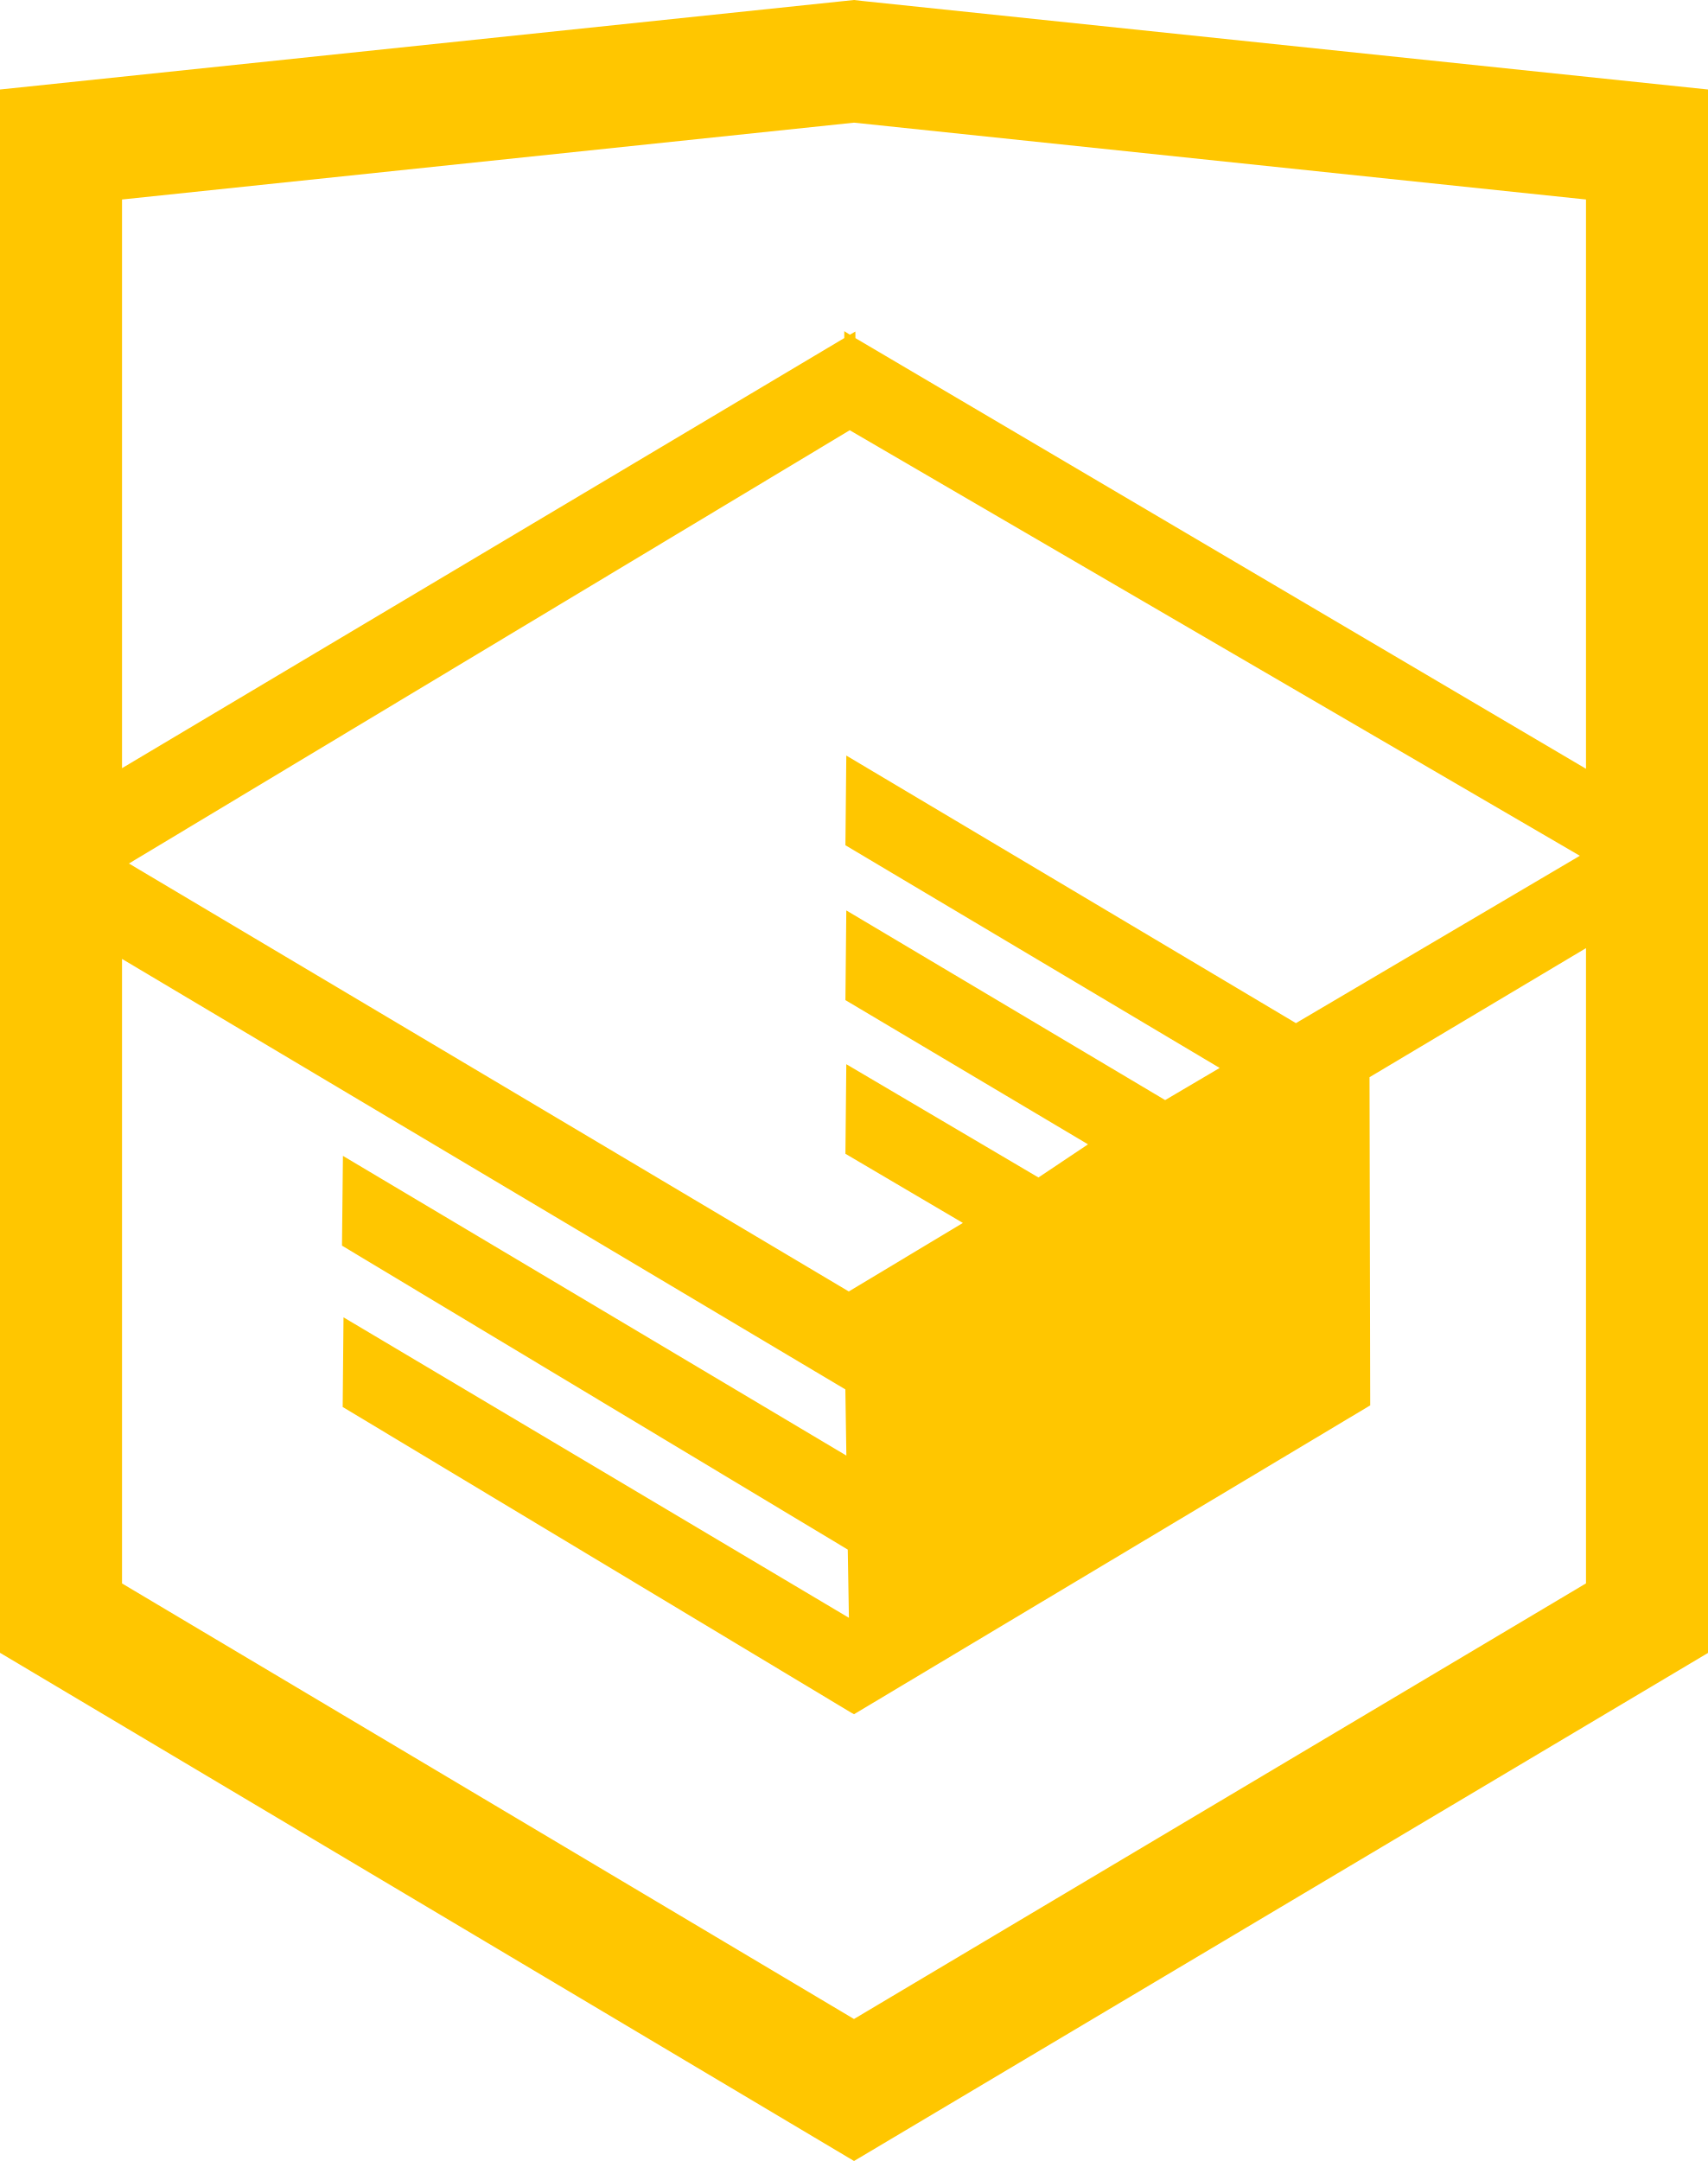
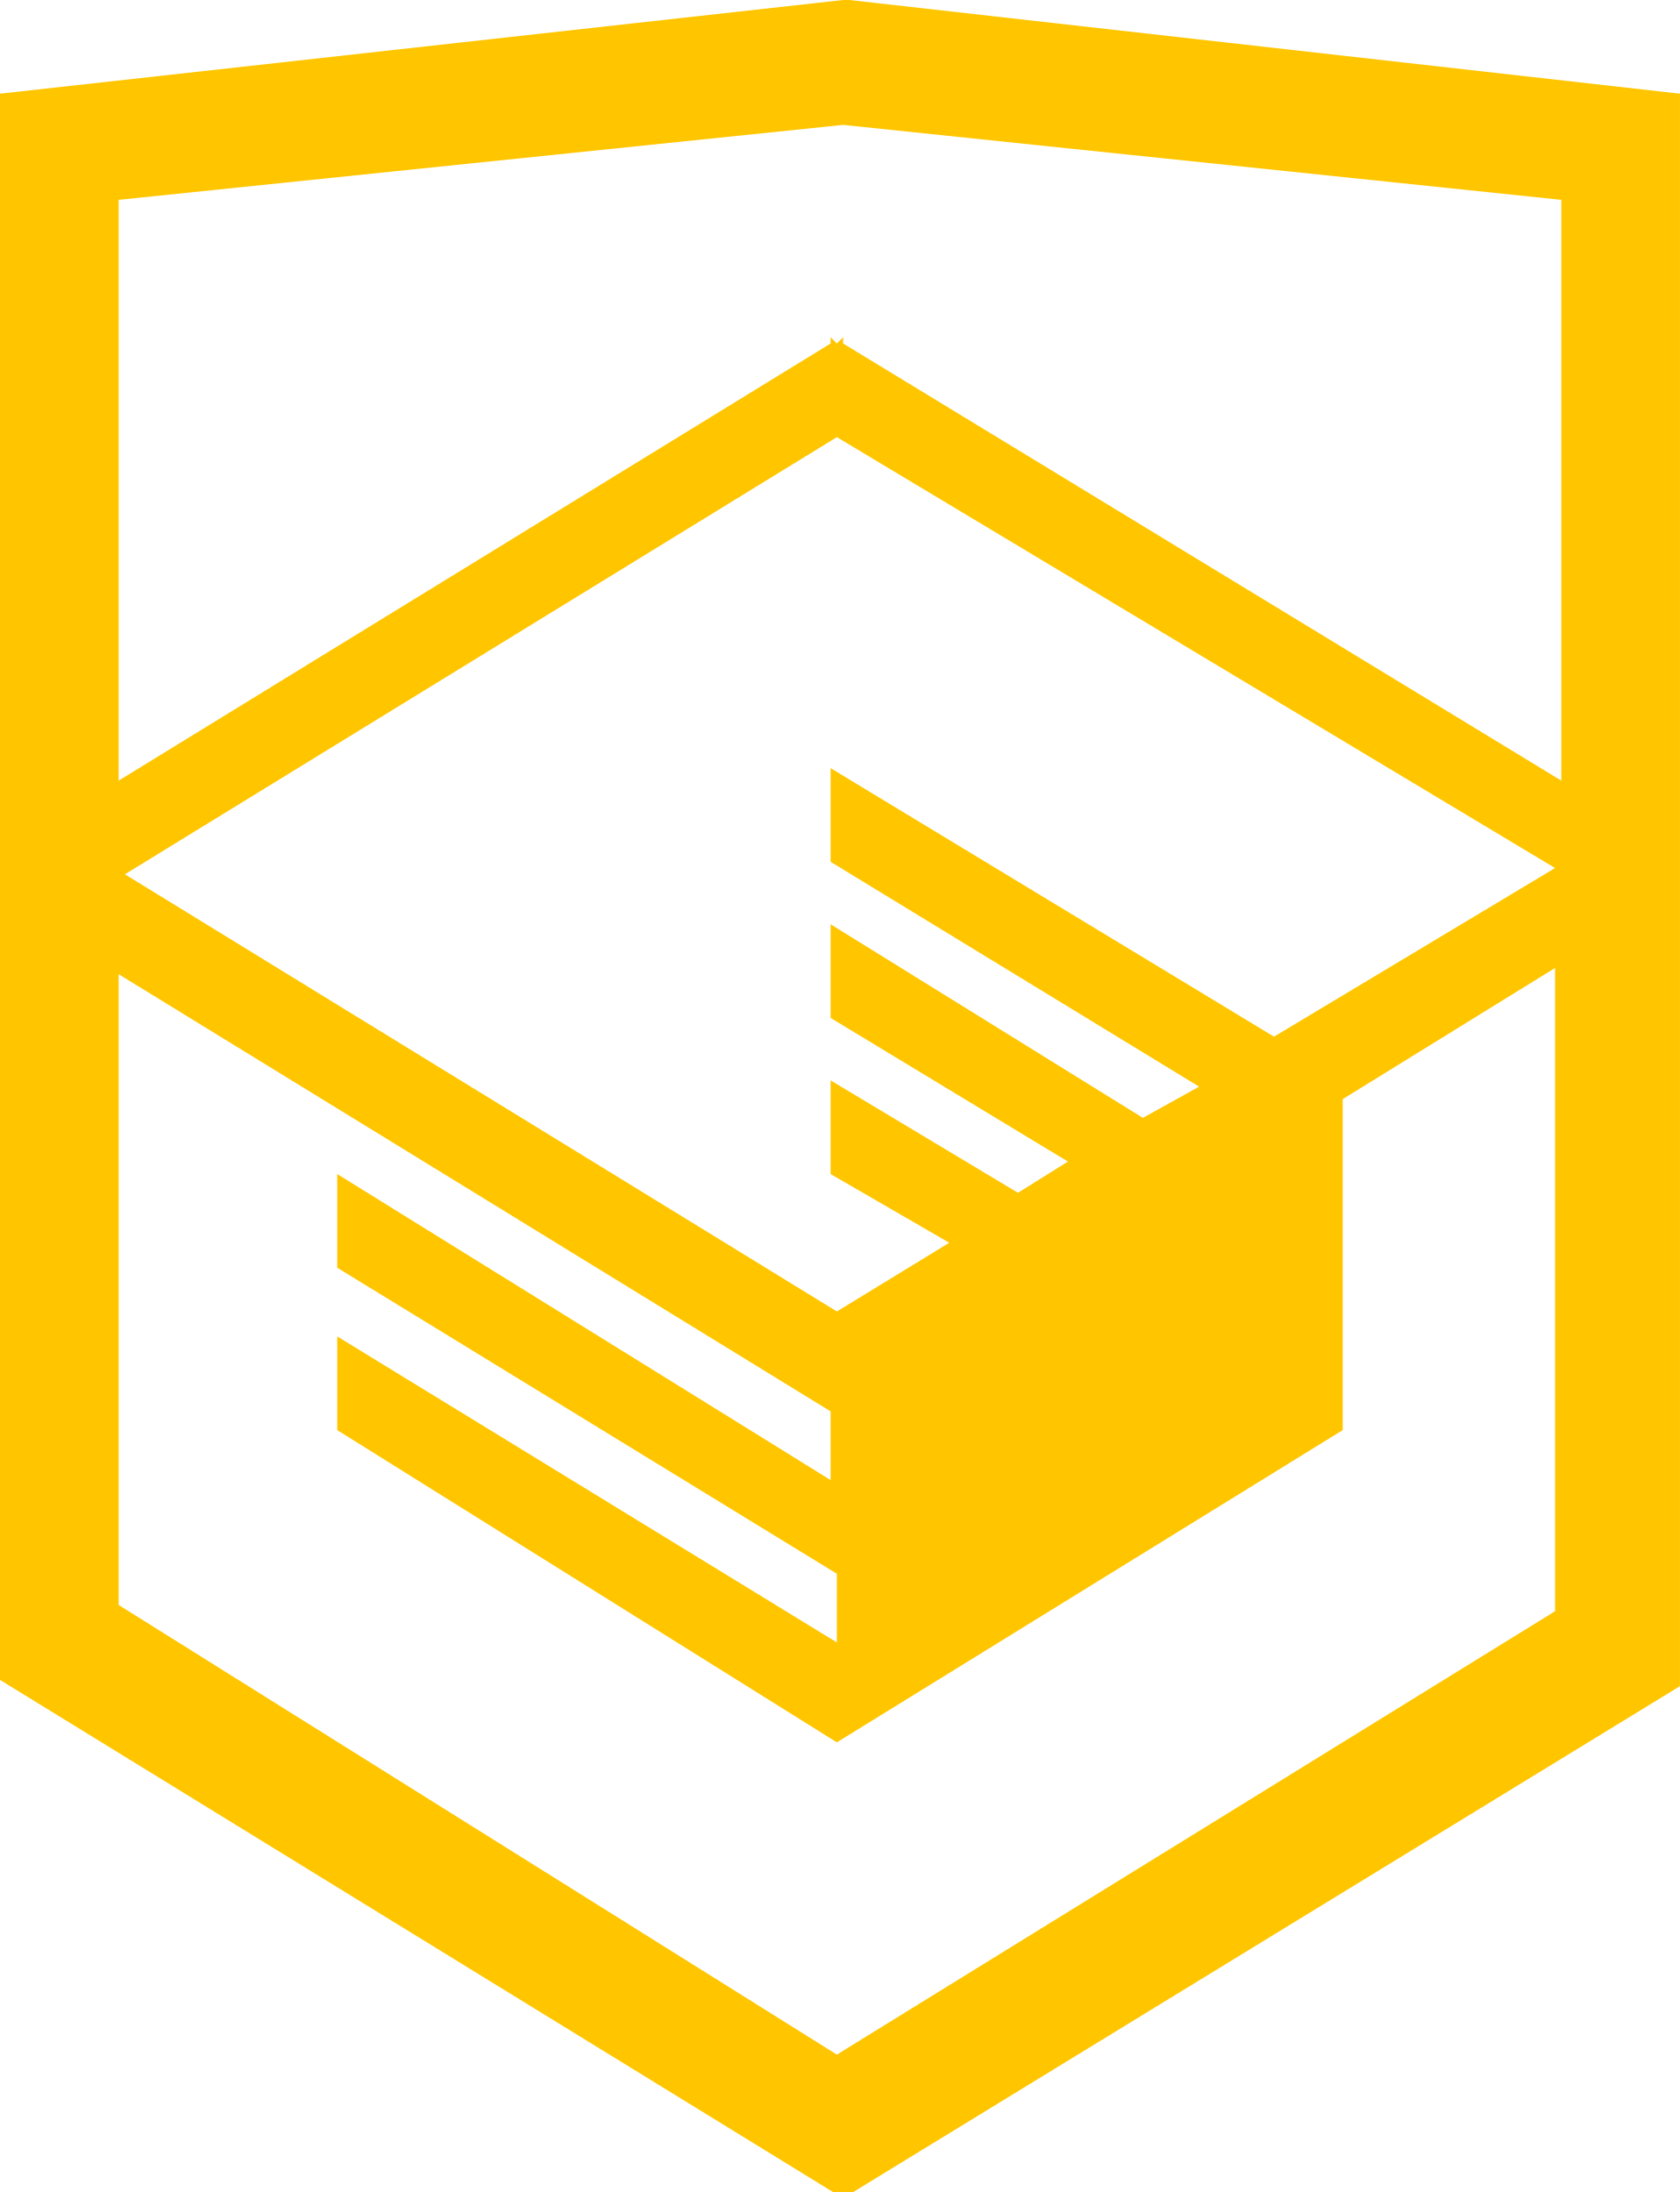
- <svg xmlns="http://www.w3.org/2000/svg" width="26.943" height="34.09" viewBox="0 0 26.943 34.09">
-   <path fill="#FFC600" d="M13.62.017L13.472 0 0 1.412v24.661l13.473 8.017 13.43-7.99.042-.025V1.412L13.62.017zm11.399 12.11L13.495 5.334l-.001-.104-.087.05-.088-.056v.109L1.925 12.118V3.147l11.548-1.212L25.02 3.147v8.98zm-11.614-5.34L24.923 13.5l-4.479 2.64-7.093-4.221-.014 1.415 5.904 3.513-.86.507-5.03-2.992-.014 1.415 3.827 2.275-.782.523-3.031-1.787-.014 1.413 1.853 1.091-1.8 1.081-11.356-6.751 11.371-6.835zm-11.48 8.34l11.411 6.791.016 1.044-7.942-4.728-.015 1.416 7.979 4.795.018 1.076-7.973-4.74-.013 1.414 8.021 4.822.046.025 8.143-4.872-.011-5.177 3.415-2.036v10.021L13.472 31.85 1.925 24.979v-9.852z" />
+ <svg xmlns="http://www.w3.org/2000/svg" version="1.1" id="Слой_1" x="0px" y="0px" viewBox="0 0 26.9 35.1" style="enable-background:new 0 0 26.9 35.1;" xml:space="preserve">
+   <style type="text/css">
+ 	.st0{fill:#FFC600;}
+ </style>
+   <path class="st0" d="M13.6,0l-0.1,0L0,1.5v25.4l13.5,8.3l13.4-8.2l0,0V1.5L13.6,0z M25,12.5l-11.5-7l0-0.1l-0.1,0.1l-0.1-0.1v0.1  l-11.4,7V3.2L13.5,2L25,3.2L25,12.5L25,12.5z M13.4,7l11.5,6.9l-4.5,2.7l-7.1-4.3l0,1.5l5.9,3.6l-0.9,0.5l-5-3.1l0,1.5l3.8,2.3  l-0.8,0.5l-3-1.8l0,1.5l1.9,1.1L13.4,21L2,14C2,14,13.4,7,13.4,7z M1.9,15.6l11.4,7l0,1.1l-7.9-4.9l0,1.5l8,4.9l0,1.1l-8-4.9l0,1.5  l8,5l0,0l8.1-5l0-5.3l3.4-2.1v10.3l-11.5,7.1L1.9,25.7C1.9,25.7,1.9,15.6,1.9,15.6z" />
</svg>
